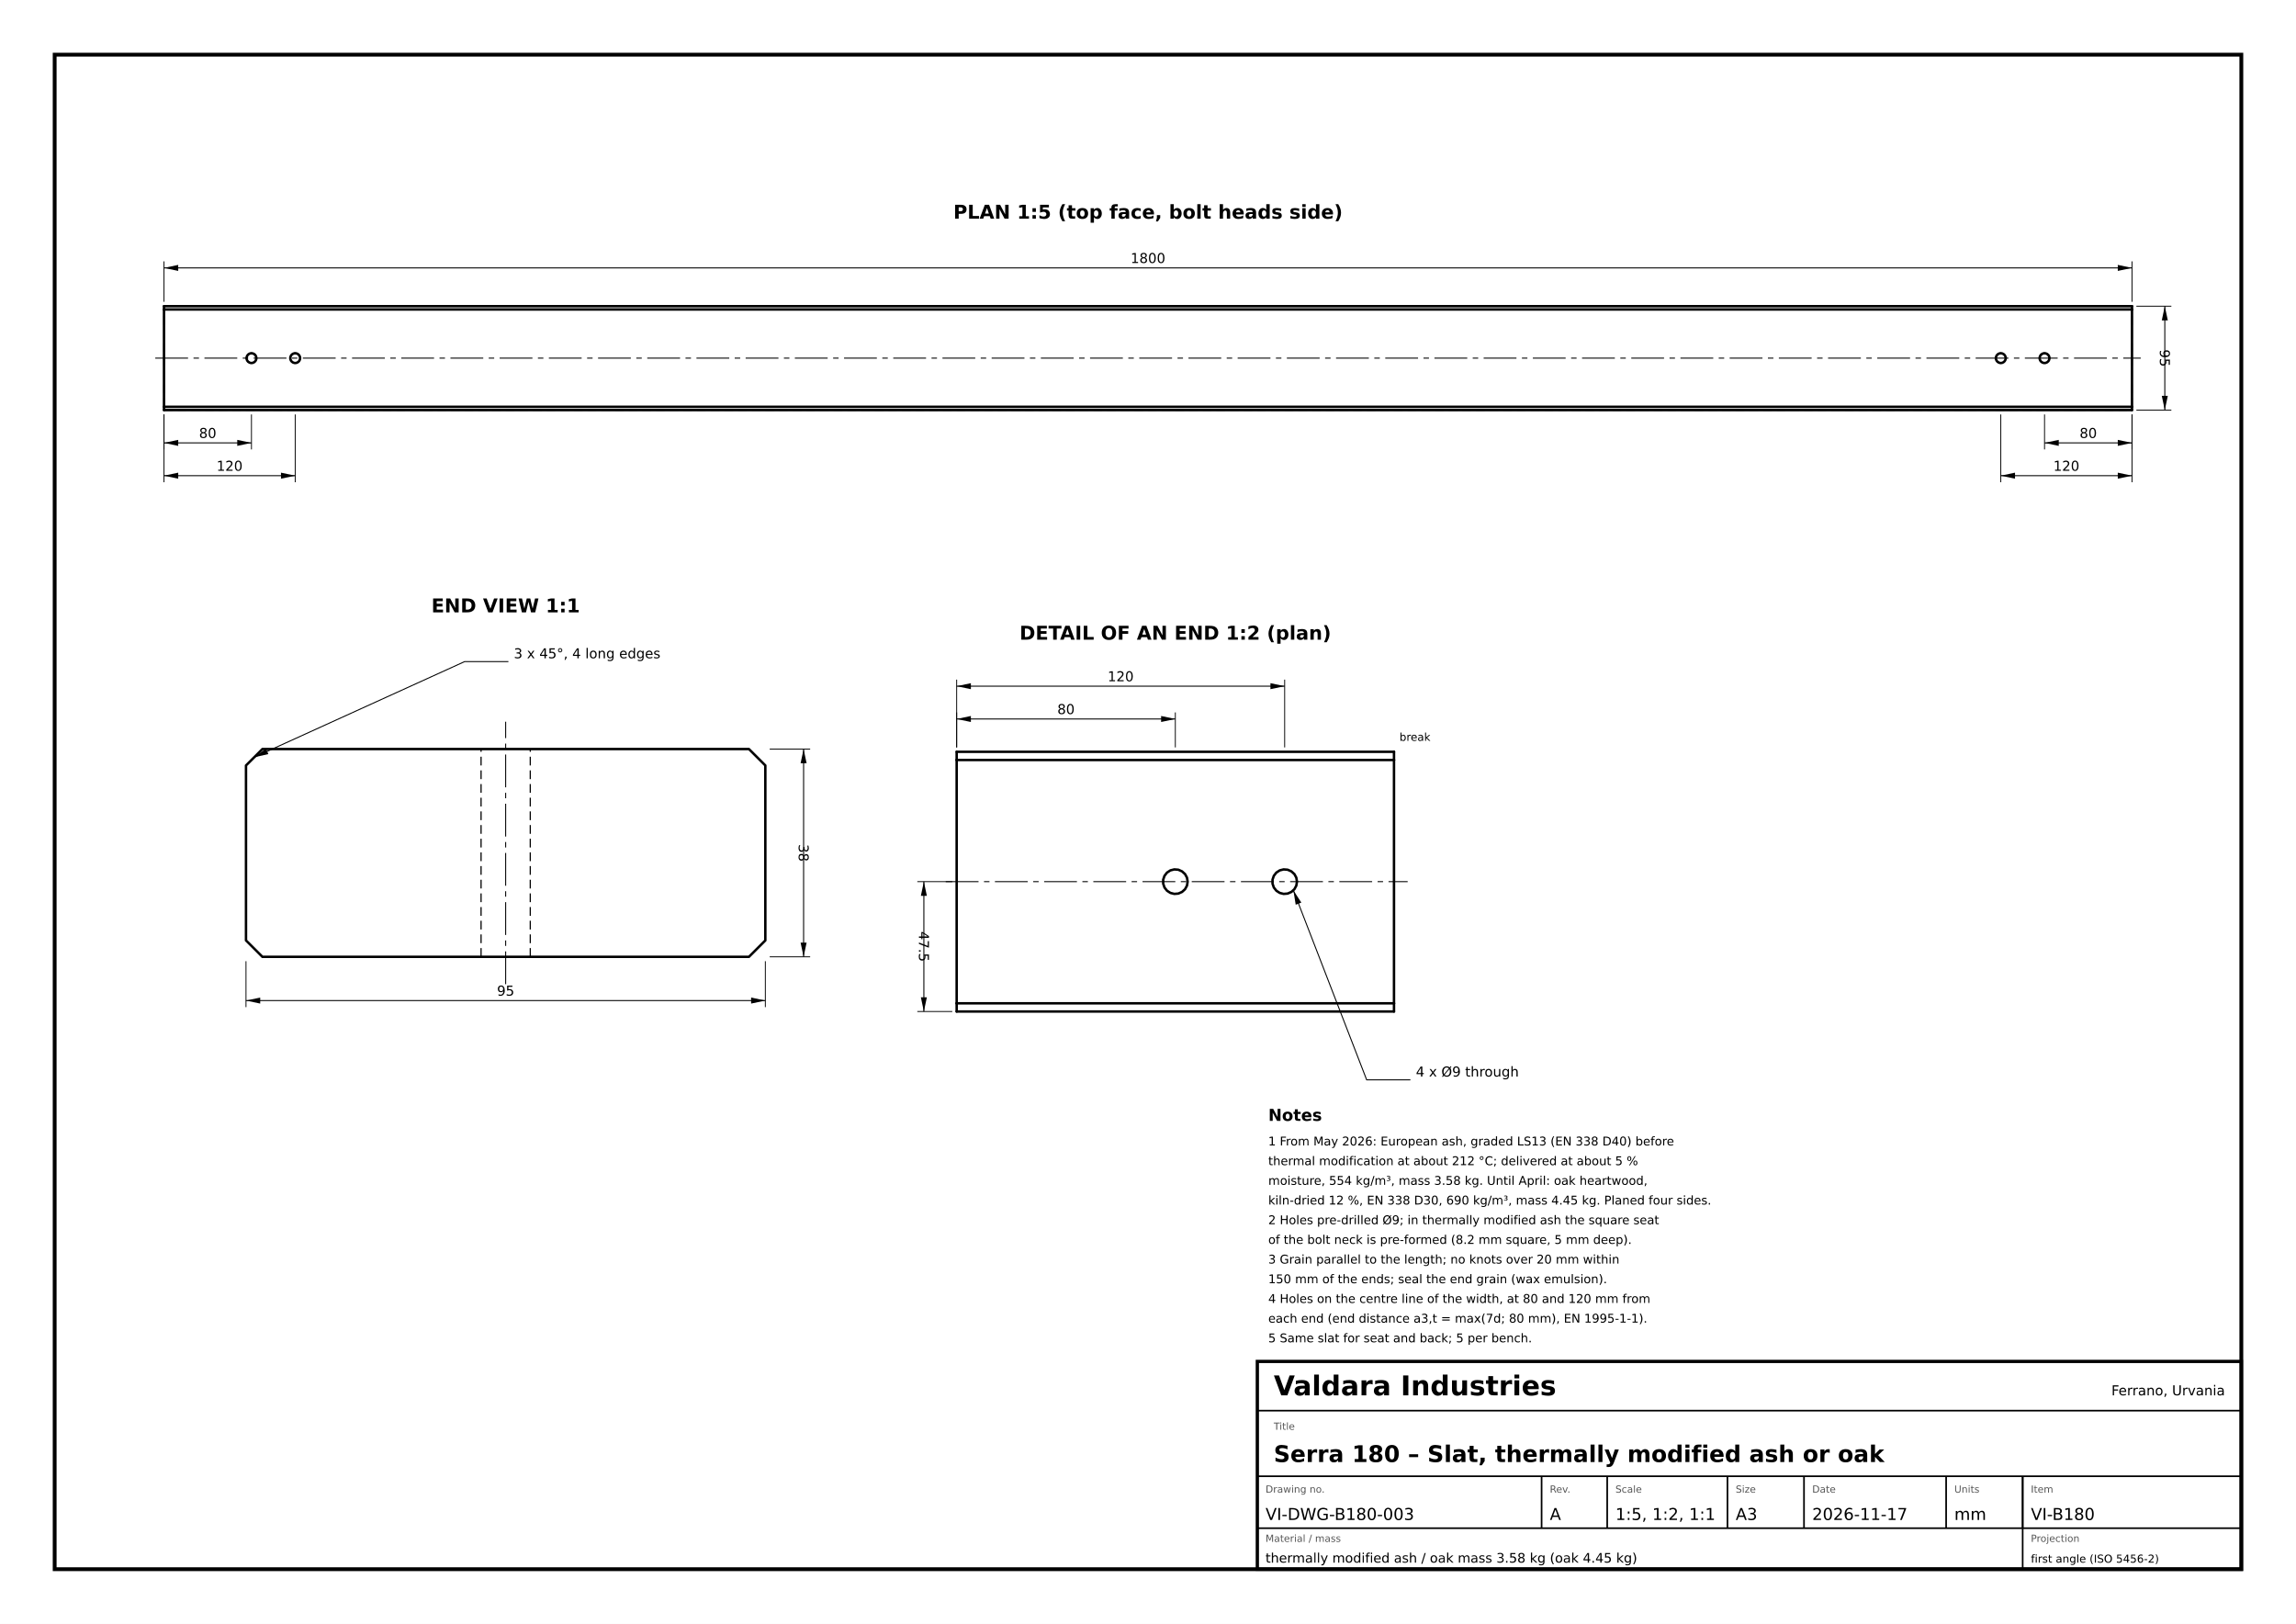
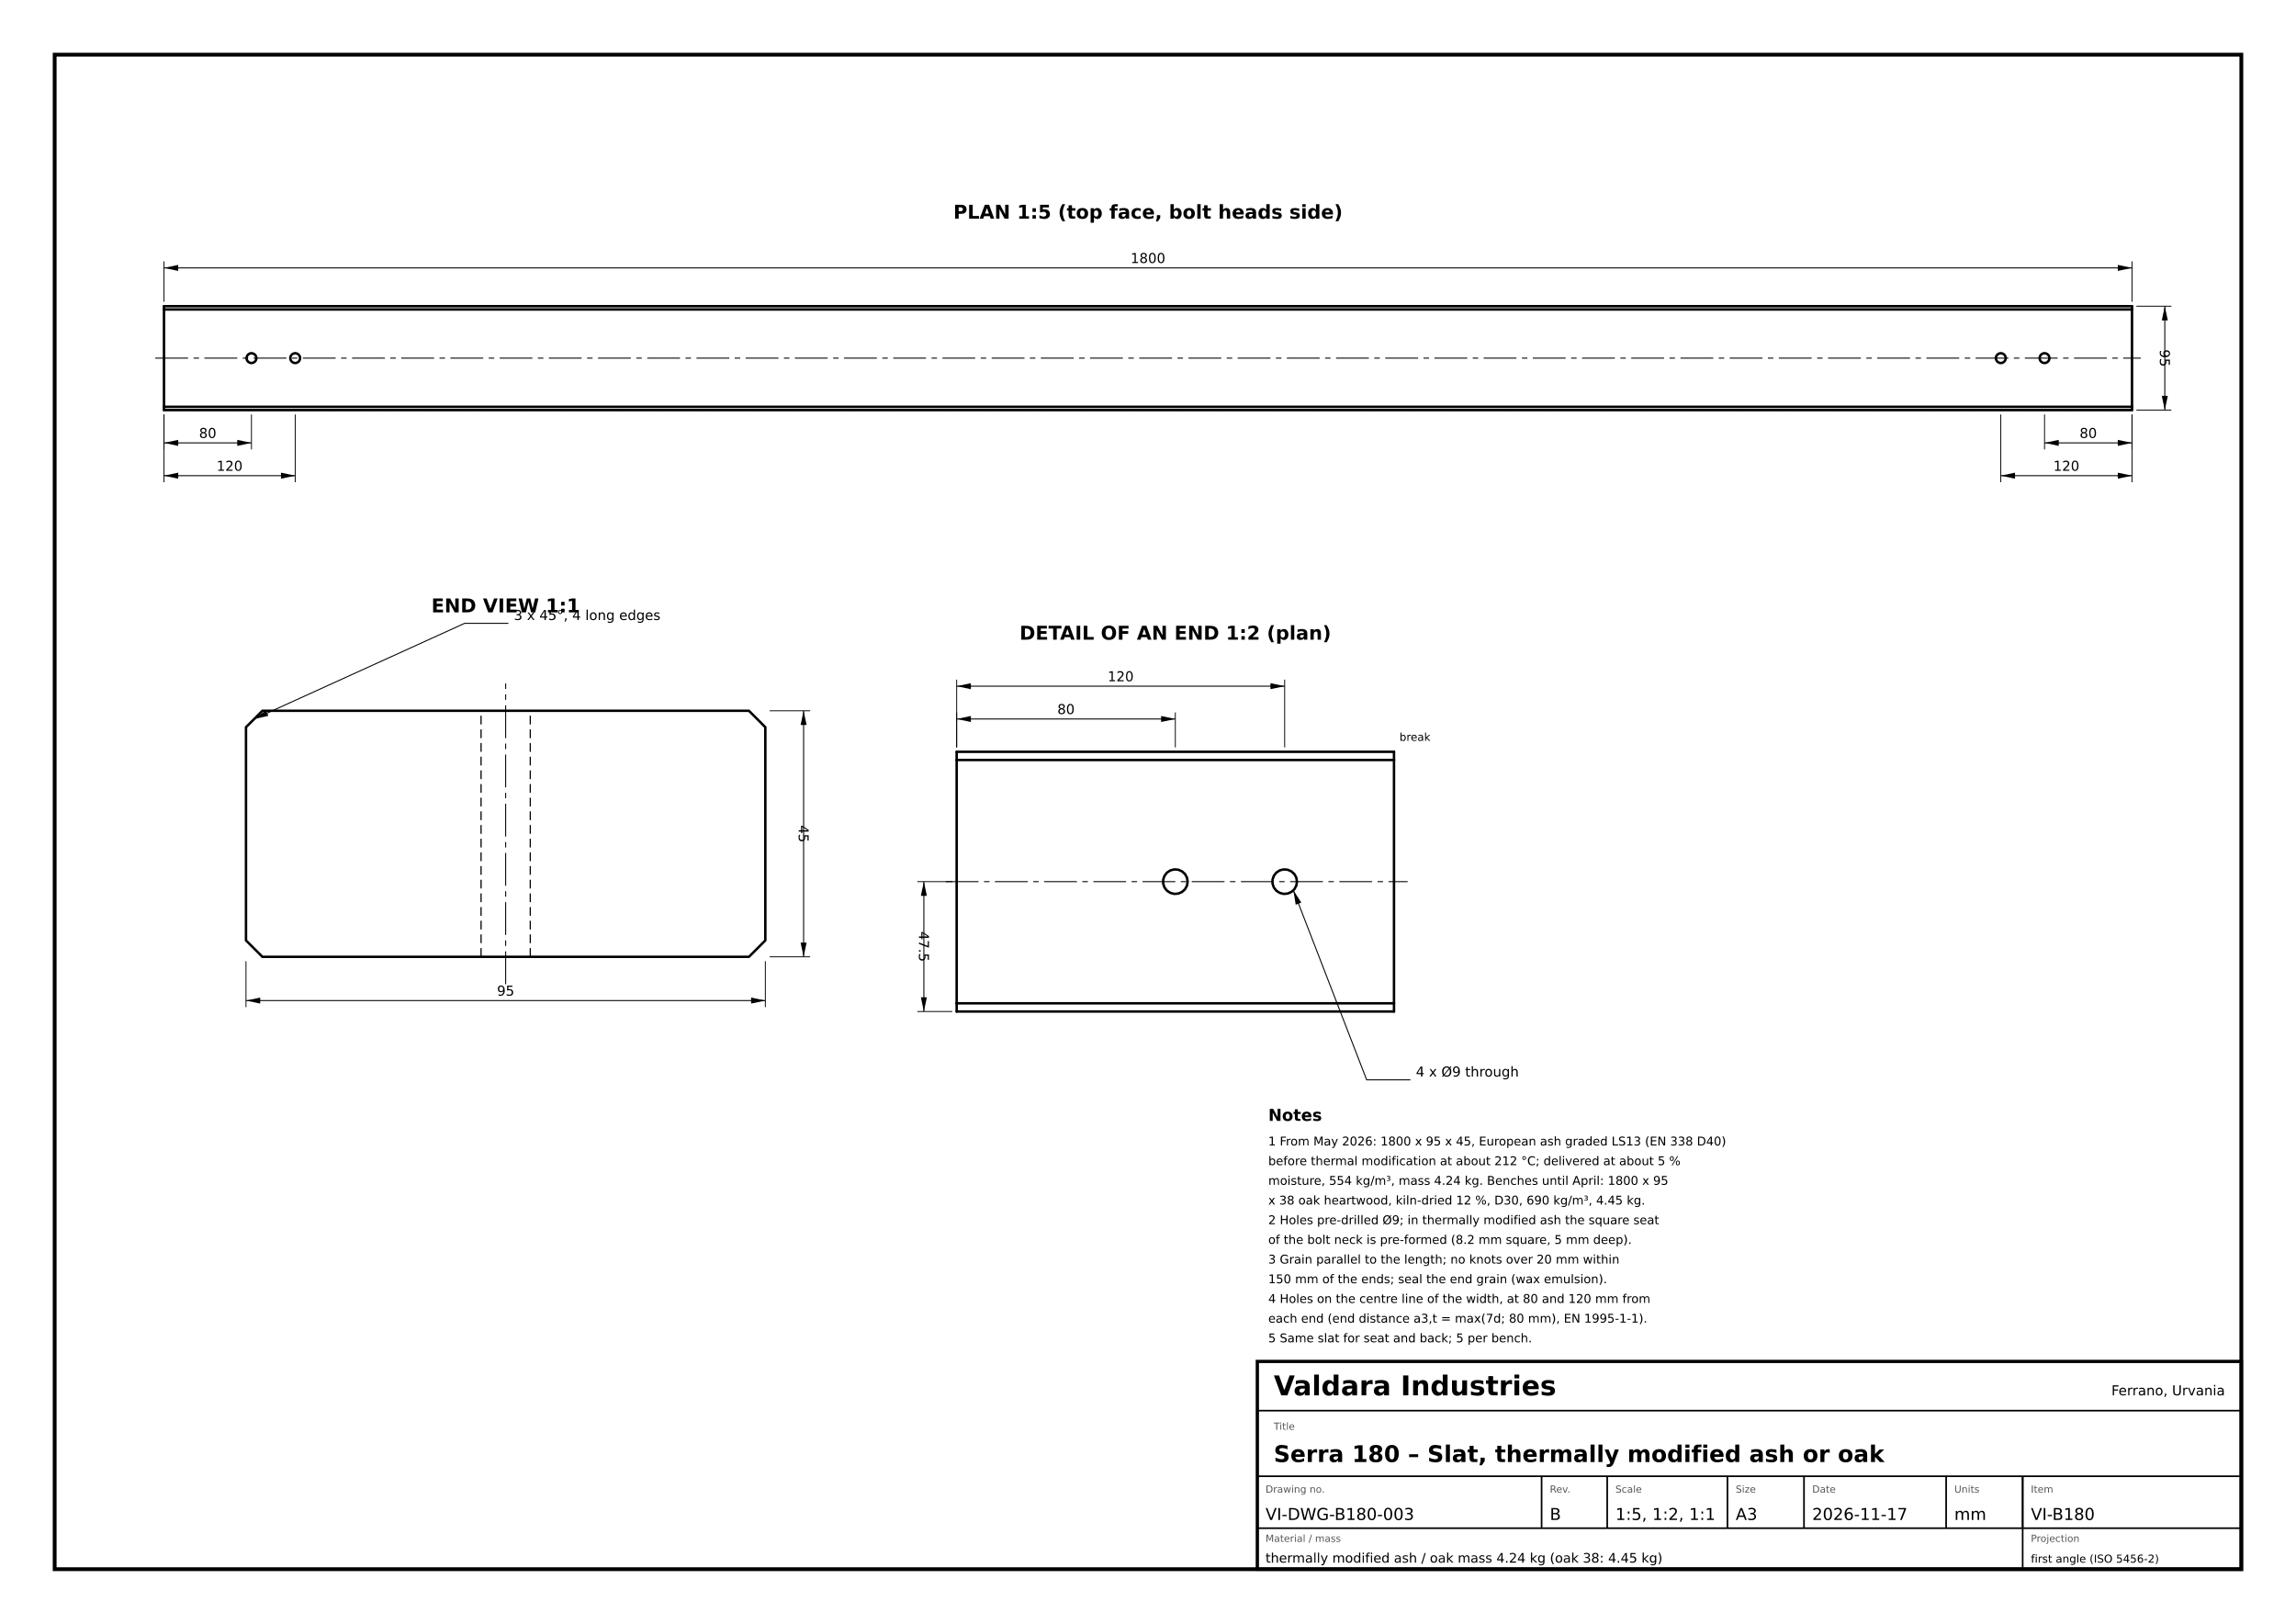
<svg xmlns="http://www.w3.org/2000/svg" width="420mm" height="297mm" viewBox="0 0 420 297">
  <defs>
    <style>
        .vis{fill:none;stroke:#000;stroke-width:0.45;stroke-linejoin:round;stroke-linecap:round}
        .thin{fill:none;stroke:#000;stroke-width:0.25}
        .hid{fill:none;stroke:#000;stroke-width:0.22;stroke-dasharray:1.6,0.9}
        .ctr{fill:none;stroke:#000;stroke-width:0.18;stroke-dasharray:6,1,1,1}
        .ext{fill:none;stroke:#000;stroke-width:0.16}
        .dimln{fill:none;stroke:#000;stroke-width:0.18}
        .arr{fill:#000;stroke:none}
        .dot{fill:#000}
        .frame{fill:none;stroke:#000;stroke-width:0.7}
        .tb{fill:none;stroke:#000;stroke-width:0.6}
        .tbl{fill:none;stroke:#000;stroke-width:0.3}
        .sec{fill:url(#hatch);stroke:#000;stroke-width:0.45;fill-rule:evenodd}
        .txt{font-family:'DejaVu Sans','Liberation Sans',Arial,Helvetica,sans-serif;fill:#000}
        .lbl{font-family:'DejaVu Sans','Liberation Sans',Arial,Helvetica,sans-serif;fill:#555}
        .cut{fill:none;stroke:#000;stroke-width:0.7}
        .box{fill:none;stroke:#000;stroke-width:0.3}
        .fillg{fill:#e8e8e8;stroke:#000;stroke-width:0.3}
        </style>
    <pattern id="hatch" width="2" height="2" patternUnits="userSpaceOnUse" patternTransform="rotate(45)">
      <line x1="0" y1="0" x2="0" y2="2" stroke="#000" stroke-width="0.18" />
    </pattern>
  </defs>
  <rect x="0" y="0" width="420" height="297" fill="#fff" />
  <rect class="frame" x="10" y="10" width="400" height="277" />
  <polyline class="hid" points="30.00,74.40 390.00,74.40" />
  <polyline class="hid" points="30.00,74.40 30.00,56.60" />
  <polyline class="hid" points="390.00,74.40 390.00,56.60" />
  <polyline class="hid" points="30.00,56.60 390.00,56.60" />
  <polyline class="hid" points="374.90,65.50 374.85,65.21 374.71,64.95 374.49,64.75 374.22,64.63 373.93,64.60 373.64,64.68 373.39,64.84 373.21,65.07 373.11,65.35 373.11,65.65 373.21,65.93 373.39,66.16 373.64,66.32 373.93,66.40 374.22,66.37 374.49,66.25 374.71,66.05 374.85,65.79 374.90,65.50" />
  <polyline class="hid" points="366.90,65.50 366.85,65.21 366.71,64.95 366.49,64.75 366.22,64.63 365.93,64.60 365.64,64.68 365.39,64.84 365.21,65.07 365.11,65.35 365.11,65.65 365.21,65.93 365.39,66.16 365.64,66.32 365.93,66.40 366.22,66.37 366.49,66.25 366.71,66.05 366.85,65.79 366.90,65.50" />
  <polyline class="hid" points="54.90,65.50 54.85,65.21 54.71,64.95 54.49,64.75 54.22,64.63 53.93,64.60 53.64,64.68 53.39,64.84 53.21,65.07 53.11,65.35 53.11,65.65 53.21,65.93 53.39,66.16 53.64,66.32 53.93,66.40 54.22,66.37 54.49,66.25 54.71,66.05 54.85,65.79 54.90,65.50" />
  <polyline class="hid" points="46.90,65.50 46.85,65.21 46.71,64.95 46.49,64.75 46.22,64.63 45.93,64.60 45.64,64.68 45.39,64.84 45.21,65.07 45.11,65.35 45.11,65.65 45.21,65.93 45.39,66.16 45.64,66.32 45.93,66.40 46.22,66.37 46.49,66.25 46.71,66.05 46.85,65.79 46.90,65.50" />
  <polyline class="hid" points="30.00,75.00 390.00,75.00" />
  <polyline class="hid" points="30.00,75.00 30.00,74.40" />
  <polyline class="hid" points="390.00,75.00 390.00,74.40" />
  <polyline class="hid" points="30.00,56.60 30.00,56.00" />
  <polyline class="hid" points="390.00,56.60 390.00,56.00" />
  <polyline class="hid" points="30.00,56.00 390.00,56.00" />
  <polyline class="vis" points="30.00,56.00 30.00,56.60" />
  <polyline class="vis" points="30.00,56.60 30.00,74.40" />
  <polyline class="vis" points="30.00,74.40 30.00,75.00" />
  <polyline class="vis" points="390.00,56.00 390.00,56.60" />
  <polyline class="vis" points="390.00,56.60 390.00,74.40" />
  <polyline class="vis" points="390.00,74.40 390.00,75.00" />
  <polyline class="vis" points="374.90,65.50 374.85,65.21 374.71,64.95 374.49,64.75 374.22,64.63 373.93,64.60 373.64,64.68 373.39,64.84 373.21,65.07 373.11,65.35 373.11,65.65 373.21,65.93 373.39,66.16 373.64,66.32 373.93,66.40 374.22,66.37 374.49,66.25 374.71,66.05 374.85,65.79 374.90,65.50" />
  <polyline class="vis" points="366.90,65.50 366.85,65.21 366.71,64.95 366.49,64.75 366.22,64.63 365.93,64.60 365.64,64.68 365.39,64.84 365.21,65.07 365.11,65.35 365.11,65.65 365.21,65.93 365.39,66.16 365.64,66.32 365.93,66.40 366.22,66.37 366.49,66.25 366.71,66.05 366.85,65.79 366.90,65.50" />
  <polyline class="vis" points="54.90,65.50 54.85,65.21 54.71,64.95 54.49,64.75 54.22,64.63 53.93,64.60 53.64,64.68 53.39,64.84 53.21,65.07 53.11,65.35 53.11,65.65 53.21,65.93 53.39,66.16 53.64,66.32 53.93,66.40 54.22,66.37 54.49,66.25 54.71,66.05 54.85,65.79 54.90,65.50" />
  <polyline class="vis" points="46.90,65.50 46.85,65.21 46.71,64.95 46.49,64.75 46.22,64.63 45.93,64.60 45.64,64.68 45.39,64.84 45.21,65.07 45.11,65.35 45.11,65.65 45.21,65.93 45.39,66.16 45.64,66.32 45.93,66.40 46.22,66.37 46.49,66.25 46.71,66.05 46.85,65.79 46.90,65.50" />
  <polyline class="vis" points="30.00,75.00 390.00,75.00" />
  <polyline class="vis" points="30.00,56.00 390.00,56.00" />
  <polyline class="vis" points="30.00,56.60 390.00,56.60" />
  <polyline class="vis" points="30.00,74.40 390.00,74.40" />
  <text class="txt" x="210.00" y="40.00" font-size="3.5" text-anchor="middle" font-weight="bold">PLAN 1:5 (top face, bolt heads side)</text>
  <polyline class="ext" points="30.00,55.20 30.00,47.80" />
  <polyline class="ext" points="390.00,55.20 390.00,47.80" />
  <polyline class="dimln" points="30.00,49.00 390.00,49.00" />
  <polygon class="arr" points="30.00,49.00 32.60,48.45 32.60,49.55" />
  <polygon class="arr" points="390.00,49.00 387.40,49.55 387.40,48.45" />
  <text class="txt" x="210.00" y="48.10" font-size="2.5" text-anchor="middle" font-weight="normal">1800</text>
  <polyline class="ext" points="30.00,75.80 30.00,82.20" />
  <polyline class="ext" points="46.00,75.80 46.00,82.20" />
  <polyline class="dimln" points="30.00,81.00 46.00,81.00" />
  <polygon class="arr" points="30.00,81.00 32.60,80.45 32.60,81.55" />
  <polygon class="arr" points="46.00,81.00 43.40,81.55 43.40,80.45" />
  <text class="txt" x="38.00" y="80.10" font-size="2.5" text-anchor="middle" font-weight="normal">80</text>
  <polyline class="ext" points="30.00,75.80 30.00,88.20" />
  <polyline class="ext" points="54.00,75.80 54.00,88.20" />
  <polyline class="dimln" points="30.00,87.00 54.00,87.00" />
  <polygon class="arr" points="30.00,87.00 32.60,86.45 32.60,87.55" />
  <polygon class="arr" points="54.00,87.00 51.40,87.55 51.40,86.45" />
  <text class="txt" x="42.00" y="86.10" font-size="2.5" text-anchor="middle" font-weight="normal">120</text>
  <polyline class="ext" points="374.00,75.80 374.00,82.20" />
  <polyline class="ext" points="390.00,75.80 390.00,82.20" />
  <polyline class="dimln" points="374.00,81.00 390.00,81.00" />
  <polygon class="arr" points="374.00,81.00 376.60,80.45 376.60,81.55" />
  <polygon class="arr" points="390.00,81.00 387.40,81.55 387.40,80.45" />
  <text class="txt" x="382.00" y="80.10" font-size="2.5" text-anchor="middle" font-weight="normal">80</text>
  <polyline class="ext" points="366.00,75.80 366.00,88.20" />
  <polyline class="ext" points="390.00,75.80 390.00,88.20" />
  <polyline class="dimln" points="366.00,87.00 390.00,87.00" />
  <polygon class="arr" points="366.00,87.00 368.60,86.45 368.60,87.55" />
  <polygon class="arr" points="390.00,87.00 387.40,87.55 387.40,86.45" />
  <text class="txt" x="378.00" y="86.10" font-size="2.5" text-anchor="middle" font-weight="normal">120</text>
  <polyline class="ext" points="390.80,75.00 397.20,75.00" />
  <polyline class="ext" points="390.80,56.00 397.20,56.00" />
  <polyline class="dimln" points="396.00,75.00 396.00,56.00" />
  <polygon class="arr" points="396.00,75.00 395.45,72.40 396.55,72.40" />
  <polygon class="arr" points="396.00,56.00 396.55,58.60 395.45,58.60" />
  <text class="txt" x="395.10" y="65.50" font-size="2.5" text-anchor="middle" font-weight="normal" transform="rotate(90.00 395.10 65.50)">95</text>
  <polyline class="ctr" points="28.40,65.50 391.60,65.50" />
-   <polyline class="vis" points="48.00,175.00 137.00,175.00 140.00,172.00 140.00,140.00 137.00,137.00 48.00,137.00 45.00,140.00 45.00,172.00 48.00,175.00" />
-   <polyline class="hid" points="88.00,175.00 88.00,137.00" />
-   <polyline class="hid" points="97.00,175.00 97.00,137.00" />
-   <polyline class="ctr" points="92.50,180.00 92.50,132.00" />
+   <polyline class="vis" points="48.00,175.00 137.00,175.00 140.00,172.00 140.00,133.00 137.00,130.00 48.00,130.00 45.00,133.00 45.00,172.00 48.00,175.00" />
+   <polyline class="hid" points="88.00,175.00 88.00,130.00" />
+   <polyline class="hid" points="97.00,175.00 97.00,130.00" />
+   <polyline class="ctr" points="92.50,180.00 92.50,125.00" />
  <text class="txt" x="92.50" y="112.00" font-size="3.5" text-anchor="middle" font-weight="bold">END VIEW 1:1</text>
  <polyline class="ext" points="45.00,175.80 45.00,184.20" />
  <polyline class="ext" points="140.00,175.80 140.00,184.20" />
  <polyline class="dimln" points="45.00,183.00 140.00,183.00" />
  <polygon class="arr" points="45.00,183.00 47.60,182.45 47.60,183.55" />
  <polygon class="arr" points="140.00,183.00 137.40,183.55 137.40,182.45" />
  <text class="txt" x="92.50" y="182.10" font-size="2.5" text-anchor="middle" font-weight="normal">95</text>
  <polyline class="ext" points="140.80,175.00 148.20,175.00" />
-   <polyline class="ext" points="140.80,137.00 148.20,137.00" />
-   <polyline class="dimln" points="147.00,175.00 147.00,137.00" />
+   <polyline class="ext" points="140.80,130.00 148.20,130.00" />
+   <polyline class="dimln" points="147.00,175.00 147.00,130.00" />
  <polygon class="arr" points="147.00,175.00 146.45,172.40 147.55,172.40" />
-   <polygon class="arr" points="147.00,137.00 147.55,139.60 146.45,139.60" />
-   <text class="txt" x="146.10" y="156.00" font-size="2.5" text-anchor="middle" font-weight="normal" transform="rotate(90.00 146.10 156.00)">38</text>
-   <polyline class="dimln" points="46.50,138.50 85.00,121.00 93.00,121.00" />
-   <polygon class="arr" points="46.50,138.50 48.64,136.92 49.09,137.92" />
-   <text class="txt" x="94.00" y="120.40" font-size="2.5" text-anchor="start" font-weight="normal">3 x 45°, 4 long edges</text>
+   <polygon class="arr" points="147.00,130.00 147.55,132.60 146.45,132.60" />
+   <text class="txt" x="146.10" y="152.50" font-size="2.5" text-anchor="middle" font-weight="normal" transform="rotate(90.00 146.10 152.50)">45</text>
+   <polyline class="dimln" points="46.50,131.50 85.00,114.00 93.00,114.00" />
+   <polygon class="arr" points="46.50,131.50 48.64,129.92 49.09,130.92" />
+   <text class="txt" x="94.00" y="113.40" font-size="2.5" text-anchor="start" font-weight="normal">3 x 45°, 4 long edges</text>
  <polyline class="vis" points="175.00,137.50 175.00,139.00" />
  <polyline class="vis" points="175.00,139.00 175.00,183.50" />
  <polyline class="vis" points="175.00,183.50 175.00,185.00" />
  <polyline class="vis" points="255.00,183.50 255.00,185.00" />
  <polyline class="vis" points="255.00,139.00 255.00,183.50" />
  <polyline class="vis" points="255.00,137.50 255.00,139.00" />
  <polyline class="vis" points="237.25,161.25 237.13,160.52 236.78,159.87 236.23,159.37 235.55,159.07 234.81,159.01 234.10,159.19 233.48,159.59 233.02,160.18 232.78,160.88 232.78,161.62 233.02,162.32 233.48,162.91 234.10,163.31 234.81,163.49 235.55,163.43 236.23,163.13 236.78,162.63 237.13,161.98 237.25,161.25" />
  <polyline class="vis" points="217.25,161.25 217.13,160.52 216.78,159.87 216.23,159.37 215.55,159.07 214.81,159.01 214.10,159.19 213.48,159.59 213.02,160.18 212.78,160.88 212.78,161.62 213.02,162.32 213.48,162.91 214.10,163.31 214.81,163.49 215.55,163.43 216.23,163.13 216.78,162.63 217.13,161.98 217.25,161.25" />
  <polyline class="vis" points="175.00,137.50 255.00,137.50" />
  <polyline class="vis" points="175.00,139.00 255.00,139.00" />
  <polyline class="vis" points="175.00,183.50 255.00,183.50" />
  <polyline class="vis" points="175.00,185.00 255.00,185.00" />
  <text class="txt" x="215.00" y="117.00" font-size="3.5" text-anchor="middle" font-weight="bold">DETAIL OF AN END 1:2 (plan)</text>
  <polyline class="ext" points="175.00,136.70 175.00,130.30" />
  <polyline class="ext" points="215.00,136.70 215.00,130.30" />
  <polyline class="dimln" points="175.00,131.50 215.00,131.50" />
  <polygon class="arr" points="175.00,131.50 177.60,130.95 177.60,132.05" />
  <polygon class="arr" points="215.00,131.50 212.40,132.05 212.40,130.95" />
  <text class="txt" x="195.00" y="130.60" font-size="2.5" text-anchor="middle" font-weight="normal">80</text>
  <polyline class="ext" points="175.00,136.70 175.00,124.30" />
  <polyline class="ext" points="235.00,136.70 235.00,124.30" />
  <polyline class="dimln" points="175.00,125.50 235.00,125.50" />
  <polygon class="arr" points="175.00,125.50 177.60,124.95 177.60,126.05" />
  <polygon class="arr" points="235.00,125.50 232.40,126.05 232.40,124.95" />
  <text class="txt" x="205.00" y="124.60" font-size="2.5" text-anchor="middle" font-weight="normal">120</text>
  <polyline class="ext" points="174.20,185.00 167.80,185.00" />
  <polyline class="ext" points="174.20,161.25 167.80,161.25" />
  <polyline class="dimln" points="169.00,185.00 169.00,161.25" />
  <polygon class="arr" points="169.00,185.00 168.45,182.40 169.55,182.40" />
  <polygon class="arr" points="169.00,161.25 169.55,163.85 168.45,163.85" />
  <text class="txt" x="168.10" y="173.12" font-size="2.5" text-anchor="middle" font-weight="normal" transform="rotate(90.00 168.10 173.12)">47.5</text>
  <polyline class="ctr" points="173.00,161.25 257.50,161.25" />
  <polyline class="dimln" points="236.60,162.85 250.00,197.50 258.00,197.50" />
  <polygon class="arr" points="236.60,162.85 238.05,165.08 237.02,165.47" />
  <text class="txt" x="259.00" y="196.90" font-size="2.5" text-anchor="start" font-weight="normal">4 x Ø9 through</text>
  <text class="txt" x="256.00" y="135.50" font-size="2.0" text-anchor="start" font-weight="normal">break</text>
  <text class="txt" x="232.00" y="205.00" font-size="3.0" text-anchor="start" font-weight="bold">Notes</text>
-   <text class="txt" x="232.00" y="209.50" font-size="2.2" text-anchor="start" font-weight="normal">1  From May 2026: European ash, graded LS13 (EN 338 D40) before</text>
-   <text class="txt" x="232.00" y="213.10" font-size="2.2" text-anchor="start" font-weight="normal">   thermal modification at about 212 °C; delivered at about 5 %</text>
-   <text class="txt" x="232.00" y="216.70" font-size="2.2" text-anchor="start" font-weight="normal">   moisture, 554 kg/m³, mass 3.58 kg. Until April: oak heartwood,</text>
-   <text class="txt" x="232.00" y="220.30" font-size="2.2" text-anchor="start" font-weight="normal">   kiln-dried 12 %, EN 338 D30, 690 kg/m³, mass 4.45 kg. Planed four sides.</text>
+   <text class="txt" x="232.00" y="209.50" font-size="2.2" text-anchor="start" font-weight="normal">1  From May 2026: 1800 x 95 x 45, European ash graded LS13 (EN 338 D40)</text>
+   <text class="txt" x="232.00" y="213.10" font-size="2.2" text-anchor="start" font-weight="normal">   before thermal modification at about 212 °C; delivered at about 5 %</text>
+   <text class="txt" x="232.00" y="216.70" font-size="2.2" text-anchor="start" font-weight="normal">   moisture, 554 kg/m³, mass 4.24 kg. Benches until April: 1800 x 95</text>
+   <text class="txt" x="232.00" y="220.30" font-size="2.2" text-anchor="start" font-weight="normal">   x 38 oak heartwood, kiln-dried 12 %, D30, 690 kg/m³, 4.45 kg.</text>
  <text class="txt" x="232.00" y="223.90" font-size="2.2" text-anchor="start" font-weight="normal">2  Holes pre-drilled Ø9; in thermally modified ash the square seat</text>
  <text class="txt" x="232.00" y="227.50" font-size="2.2" text-anchor="start" font-weight="normal">   of the bolt neck is pre-formed (8.2 mm square, 5 mm deep).</text>
  <text class="txt" x="232.00" y="231.10" font-size="2.2" text-anchor="start" font-weight="normal">3  Grain parallel to the length; no knots over 20 mm within</text>
  <text class="txt" x="232.00" y="234.70" font-size="2.2" text-anchor="start" font-weight="normal">   150 mm of the ends; seal the end grain (wax emulsion).</text>
  <text class="txt" x="232.00" y="238.30" font-size="2.2" text-anchor="start" font-weight="normal">4  Holes on the centre line of the width, at 80 and 120 mm from</text>
  <text class="txt" x="232.00" y="241.90" font-size="2.2" text-anchor="start" font-weight="normal">   each end (end distance a3,t = max(7d; 80 mm), EN 1995-1-1).</text>
  <text class="txt" x="232.00" y="245.50" font-size="2.2" text-anchor="start" font-weight="normal">5  Same slat for seat and back; 5 per bench.</text>
  <rect class="tb" x="230.00" y="249.00" width="180.00" height="38.00" />
  <polyline class="tbl" points="230.00,258.00 410.00,258.00" />
  <text class="txt" x="233.00" y="255.20" font-size="5" text-anchor="start" font-weight="bold">Valdara Industries</text>
  <text class="txt" x="407.00" y="255.20" font-size="2.5" text-anchor="end" font-weight="normal">Ferrano, Urvania</text>
  <polyline class="tbl" points="230.00,270.00 410.00,270.00" />
  <text class="lbl" x="233.00" y="261.50" font-size="1.8" text-anchor="start" font-weight="normal">Title</text>
  <text class="txt" x="233.00" y="267.40" font-size="4.2" text-anchor="start" font-weight="bold">Serra 180 – Slat, thermally modified ash or oak</text>
  <text class="lbl" x="231.50" y="273.00" font-size="1.8" text-anchor="start" font-weight="normal">Drawing no.</text>
  <text class="txt" x="231.50" y="278.00" font-size="3.0" text-anchor="start" font-weight="normal">VI-DWG-B180-003</text>
  <polyline class="tbl" points="282.00,270.00 282.00,279.50" />
  <text class="lbl" x="283.50" y="273.00" font-size="1.8" text-anchor="start" font-weight="normal">Rev.</text>
-   <text class="txt" x="283.50" y="278.00" font-size="3.0" text-anchor="start" font-weight="normal">A</text>
+   <text class="txt" x="283.50" y="278.00" font-size="3.0" text-anchor="start" font-weight="normal">B</text>
  <polyline class="tbl" points="294.00,270.00 294.00,279.50" />
  <text class="lbl" x="295.50" y="273.00" font-size="1.8" text-anchor="start" font-weight="normal">Scale</text>
  <text class="txt" x="295.50" y="278.00" font-size="3.0" text-anchor="start" font-weight="normal">1:5, 1:2, 1:1</text>
  <polyline class="tbl" points="316.00,270.00 316.00,279.50" />
  <text class="lbl" x="317.50" y="273.00" font-size="1.8" text-anchor="start" font-weight="normal">Size</text>
  <text class="txt" x="317.50" y="278.00" font-size="3.0" text-anchor="start" font-weight="normal">A3</text>
  <polyline class="tbl" points="330.00,270.00 330.00,279.50" />
  <text class="lbl" x="331.50" y="273.00" font-size="1.8" text-anchor="start" font-weight="normal">Date</text>
  <text class="txt" x="331.50" y="278.00" font-size="3.0" text-anchor="start" font-weight="normal">2026-11-17</text>
  <polyline class="tbl" points="356.00,270.00 356.00,279.50" />
  <text class="lbl" x="357.50" y="273.00" font-size="1.8" text-anchor="start" font-weight="normal">Units</text>
  <text class="txt" x="357.50" y="278.00" font-size="3.0" text-anchor="start" font-weight="normal">mm</text>
  <polyline class="tbl" points="370.00,270.00 370.00,279.50" />
  <polyline class="tbl" points="370.00,270.00 370.00,287.00" />
  <text class="lbl" x="371.50" y="273.00" font-size="1.8" text-anchor="start" font-weight="normal">Item</text>
  <text class="txt" x="371.50" y="278.00" font-size="3.0" text-anchor="start" font-weight="normal">VI-B180</text>
  <polyline class="tbl" points="230.00,279.50 410.00,279.50" />
  <text class="lbl" x="231.50" y="282.00" font-size="1.8" text-anchor="start" font-weight="normal">Material / mass</text>
-   <text class="txt" x="231.50" y="285.80" font-size="2.4" text-anchor="start" font-weight="normal">thermally modified ash / oak   mass 3.58 kg (oak 4.45 kg)</text>
+   <text class="txt" x="231.50" y="285.80" font-size="2.4" text-anchor="start" font-weight="normal">thermally modified ash / oak   mass 4.24 kg (oak 38: 4.45 kg)</text>
  <text class="lbl" x="371.50" y="282.00" font-size="1.8" text-anchor="start" font-weight="normal">Projection</text>
  <text class="txt" x="371.50" y="285.80" font-size="2.0" text-anchor="start" font-weight="normal">first angle (ISO 5456-2)</text>
</svg>
